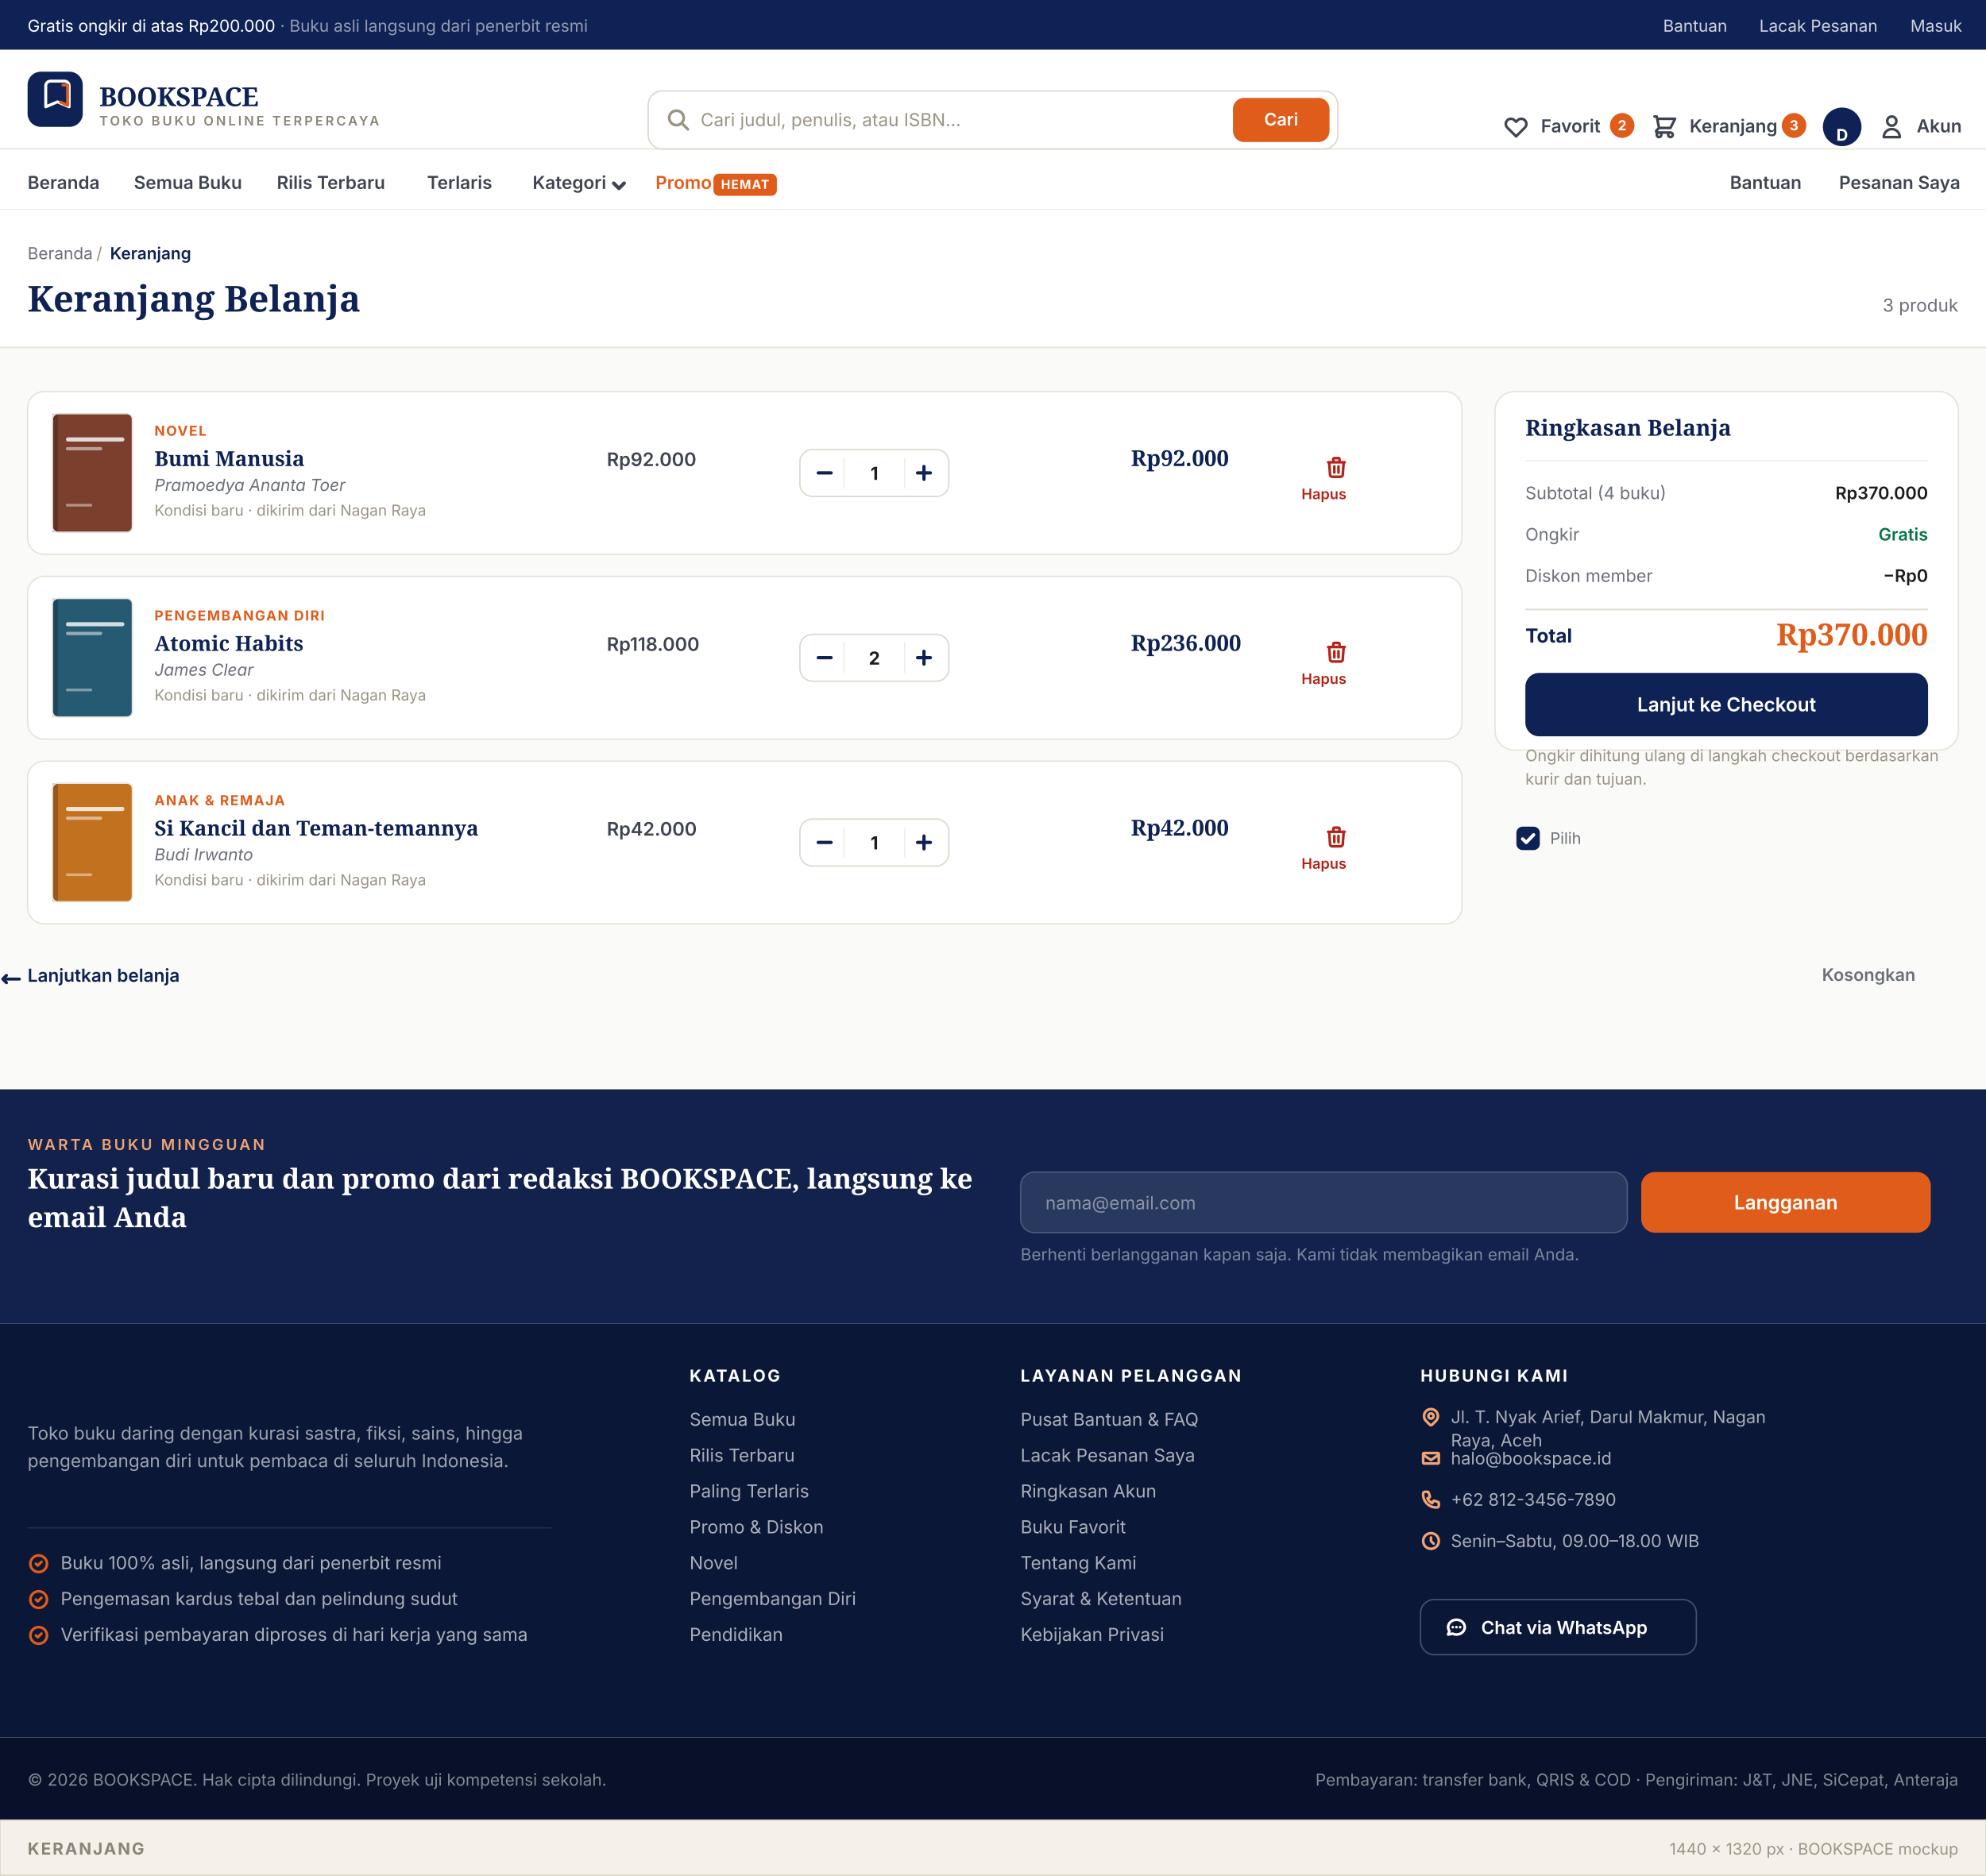
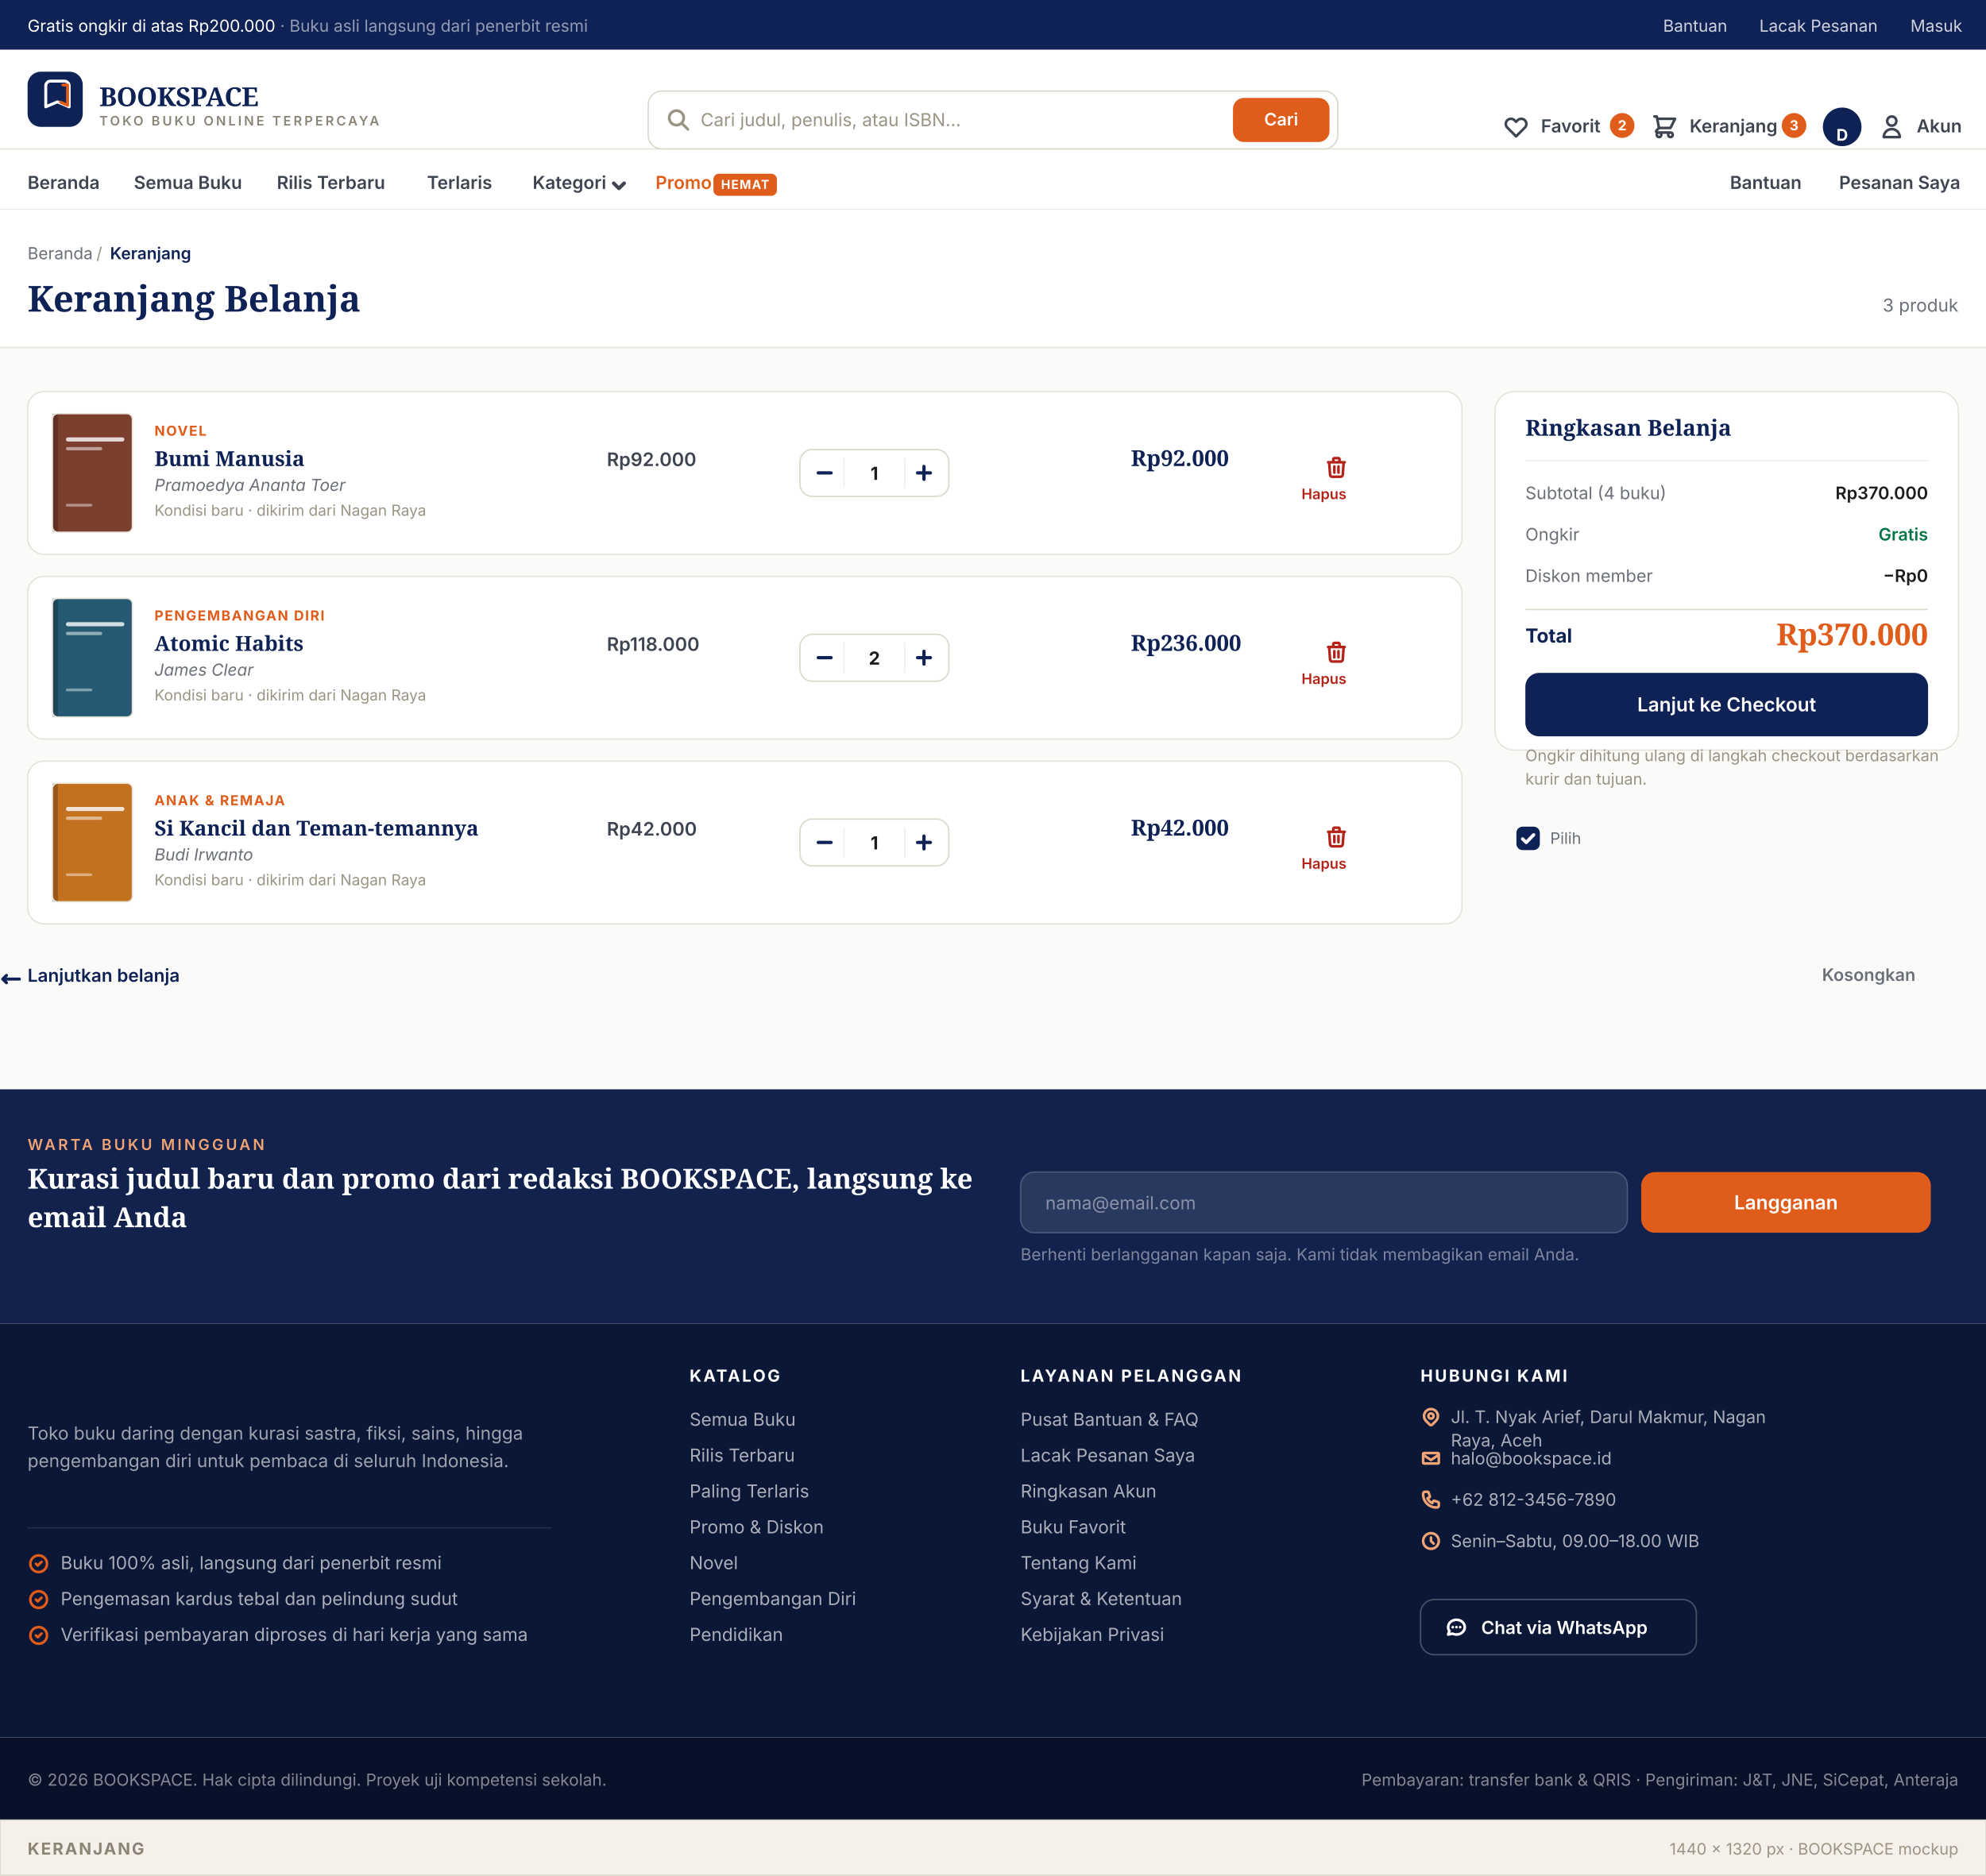
<svg xmlns="http://www.w3.org/2000/svg" id="04 Keranjang" width="1440" height="1360" viewBox="0 0 1440 1360">
  <rect x="0" y="0" width="1440" height="1320" rx="0" fill="#fafaf8" />
  <g>
    <rect x="0" y="0" width="1440" height="152" rx="0" fill="#ffffff" />
    <rect x="0" y="0" width="1440" height="36" rx="0" fill="#0f2255" />
    <text x="20" y="23" font-family="Inter, Helvetica, Arial, sans-serif" font-size="12" font-weight="400" text-anchor="start" fill="#ffffff">Gratis ongkir di atas Rp200.000</text>
    <text x="203.08" y="23" font-family="Inter, Helvetica, Arial, sans-serif" font-size="12" font-weight="400" text-anchor="start" fill="rgba(255,255,255,.55)">· Buku asli langsung dari penerbit resmi</text>
    <text x="1385.2" y="23" font-family="Inter, Helvetica, Arial, sans-serif" font-size="12" font-weight="400" text-anchor="start" fill="rgba(255,255,255,.8)">Masuk</text>
    <text x="1275.68" y="23" font-family="Inter, Helvetica, Arial, sans-serif" font-size="12" font-weight="400" text-anchor="start" fill="rgba(255,255,255,.8)">Lacak Pesanan</text>
    <text x="1205.88" y="23" font-family="Inter, Helvetica, Arial, sans-serif" font-size="12" font-weight="400" text-anchor="start" fill="rgba(255,255,255,.8)">Bantuan</text>
    <line x1="0" y1="108" x2="1440" y2="108" stroke="#e6e3db" stroke-width="1" />
    <rect x="20" y="52" width="40" height="40" rx="9.6" fill="#0f2255" />
    <path d="M6 5.5a3 3 0 013-3h9a3 3 0 013 3v13.5l-7.5-3.2L6 19V5.5z" fill="none" stroke="#ffffff" stroke-width="1.9" stroke-linecap="round" stroke-linejoin="round" transform="translate(26.4,56) scale(1.13)" />
    <path d="M17 5h3v13l-4.5-2" fill="none" stroke="#e05c1a" stroke-width="1.9" stroke-linecap="round" stroke-linejoin="round" transform="translate(26.4,56) scale(1.13)" />
    <text x="72" y="77" font-family="Lora, Georgia, serif" font-size="19" font-weight="700" letter-spacing="-0.3" text-anchor="start" fill="#0f2255">BOOKSPACE</text>
    <text x="72" y="91" font-family="Inter, Helvetica, Arial, sans-serif" font-size="9.5" font-weight="600" letter-spacing="1.7" text-anchor="start" fill="#8b8578">TOKO BUKU ONLINE TERPERCAYA</text>
    <rect x="470" y="66" width="500" height="42" rx="10" fill="#ffffff" stroke="#dcd8cd" stroke-width="1" />
    <g transform="translate(483,78) scale(0.75)">
      <path d="M21 21l-6-6m2-5a7 7 0 11-14 0 7 7 0 0114 0z" fill="none" stroke="#9a9484" stroke-width="2.67" stroke-linecap="round" stroke-linejoin="round" />
    </g>
    <text x="508" y="91.5" font-family="Inter, Helvetica, Arial, sans-serif" font-size="13" font-weight="400" text-anchor="start" fill="#9a9484">Cari judul, penulis, atau ISBN…</text>
    <rect x="894" y="71" width="70" height="32" rx="8" fill="#e05c1a" />
    <text x="929" y="91" font-family="Inter, Helvetica, Arial, sans-serif" font-size="12.5" font-weight="600" text-anchor="middle" fill="#ffffff">Cari</text>
    <g transform="translate(1361.73,82) scale(0.83)">
      <path d="M16 7a4 4 0 11-8 0 4 4 0 018 0zM12 14a7 7 0 00-7 7h14a7 7 0 00-7-7z" fill="none" stroke="#3f4451" stroke-width="2.28" stroke-linecap="round" stroke-linejoin="round" />
    </g>
    <text x="1389.73" y="96" font-family="Inter, Helvetica, Arial, sans-serif" font-size="13" font-weight="600" text-anchor="start" fill="#3f4451">Akun</text>
    <circle cx="1335.73" cy="92" r="14" fill="#0f2255" />
    <text x="1335.73" y="102.08" font-family="Inter, Helvetica, Arial, sans-serif" font-size="11.76" font-weight="700" text-anchor="middle" fill="#ffffff">D</text>
    <g transform="translate(1197.11,82) scale(0.83)">
      <path d="M3 3h2l.4 2M7 13h10l4-8H5.4M7 13L5.4 5M7 13l-2.293 2.293c-.63.63-.184 1.707.707 1.707H17m0 0a2 2 0 100 4 2 2 0 000-4zm-8 2a2 2 0 11-4 0 2 2 0 014 0z" fill="none" stroke="#3f4451" stroke-width="2.28" stroke-linecap="round" stroke-linejoin="round" />
    </g>
    <text x="1225.11" y="96" font-family="Inter, Helvetica, Arial, sans-serif" font-size="13" font-weight="600" text-anchor="start" fill="#3f4451">Keranjang</text>
    <rect x="1291.93" y="82" width="17.8" height="18" rx="9" fill="#e05c1a" />
    <text x="1300.83" y="94.5" font-family="Inter, Helvetica, Arial, sans-serif" font-size="10" font-weight="700" text-anchor="middle" fill="#ffffff">3</text>
    <g transform="translate(1089.32,82) scale(0.83)">
      <path d="M4.318 6.318a4.5 4.5 0 000 6.364L12 20.364l7.682-7.682a4.5 4.5 0 00-6.364-6.364L12 7.636l-1.318-1.318a4.5 4.5 0 00-6.364 0z" fill="none" stroke="#3f4451" stroke-width="2.28" stroke-linecap="round" stroke-linejoin="round" />
    </g>
    <text x="1117.32" y="96" font-family="Inter, Helvetica, Arial, sans-serif" font-size="13" font-weight="600" text-anchor="start" fill="#3f4451">Favorit</text>
    <rect x="1167.32" y="82" width="17.8" height="18" rx="9" fill="#e05c1a" />
    <text x="1176.22" y="94.5" font-family="Inter, Helvetica, Arial, sans-serif" font-size="10" font-weight="700" text-anchor="middle" fill="#ffffff">2</text>
    <line x1="0" y1="152" x2="1440" y2="152" stroke="#e6e3db" stroke-width="1" />
    <text x="20" y="137" font-family="Inter, Helvetica, Arial, sans-serif" font-size="13" font-weight="600" text-anchor="start" fill="#3f4451">Beranda</text>
    <text x="97.11" y="137" font-family="Inter, Helvetica, Arial, sans-serif" font-size="13" font-weight="600" text-anchor="start" fill="#3f4451">Semua Buku</text>
    <text x="200.73" y="137" font-family="Inter, Helvetica, Arial, sans-serif" font-size="13" font-weight="600" text-anchor="start" fill="#3f4451">Rilis Terbaru</text>
    <text x="309.59" y="137" font-family="Inter, Helvetica, Arial, sans-serif" font-size="13" font-weight="600" text-anchor="start" fill="#3f4451">Terlaris</text>
    <text x="386.16" y="137" font-family="Inter, Helvetica, Arial, sans-serif" font-size="13" font-weight="600" text-anchor="start" fill="#3f4451">Kategori</text>
    <g transform="translate(442.29,128) scale(0.54)">
      <path d="M19 9l-7 7-7-7" fill="none" stroke="#3f4451" stroke-width="4.8" stroke-linecap="round" stroke-linejoin="round" />
    </g>
    <text x="475.29" y="137" font-family="Inter, Helvetica, Arial, sans-serif" font-size="13" font-weight="600" text-anchor="start" fill="#e05c1a">Promo</text>
    <rect x="517.29" y="126" width="46" height="16" rx="4" fill="#e05c1a" />
    <text x="540.29" y="137" font-family="Inter, Helvetica, Arial, sans-serif" font-size="9" font-weight="700" letter-spacing="0.6" text-anchor="middle" fill="#ffffff">HEMAT</text>
    <text x="1333.48" y="137" font-family="Inter, Helvetica, Arial, sans-serif" font-size="13" font-weight="600" text-anchor="start" fill="#3f4451">Pesanan Saya</text>
    <text x="1254.37" y="137" font-family="Inter, Helvetica, Arial, sans-serif" font-size="13" font-weight="600" text-anchor="start" fill="#3f4451">Bantuan</text>
    <rect x="0" y="152" width="1440" height="100" rx="0" fill="#ffffff" />
    <line x1="0" y1="252" x2="1440" y2="252" stroke="#e6e3db" stroke-width="1" />
    <text x="20" y="188" font-family="Inter, Helvetica, Arial, sans-serif" font-size="12" font-weight="400" text-anchor="start" fill="#6b6f78">Beranda</text>
    <text x="69.8" y="188" font-family="Inter, Helvetica, Arial, sans-serif" font-size="12" font-weight="400" text-anchor="start" fill="#9a9484">/</text>
    <text x="79.8" y="188" font-family="Inter, Helvetica, Arial, sans-serif" font-size="12" font-weight="600" text-anchor="start" fill="#0f2255">Keranjang</text>
    <text x="20" y="226" font-family="Lora, Georgia, serif" font-size="26" font-weight="700" text-anchor="start" fill="#0f2255">Keranjang Belanja</text>
    <text x="1420" y="226" font-family="Inter, Helvetica, Arial, sans-serif" font-size="13" font-weight="400" text-anchor="end" fill="#6b6f78">3 produk</text>
    <rect x="20" y="284" width="1040" height="118" rx="12" fill="#ffffff" stroke="#e6e3db" stroke-width="1" />
    <rect x="38" y="300" width="58" height="86" rx="4" fill="#7b3f2e" />
    <rect x="38" y="300" width="4" height="86" rx="0" fill="rgba(0,0,0,.22)" />
    <rect x="47.8" y="317.2" width="42.4" height="3" rx="1.5" fill="rgba(255,255,255,.8)" />
    <rect x="47.8" y="324.2" width="26.29" height="2.4" rx="1.2" fill="rgba(255,255,255,.5)" />
    <rect x="47.8" y="365.36" width="19.08" height="2" rx="1" fill="rgba(255,255,255,.42)" />
    <rect x="38" y="300" width="58" height="86" rx="4" fill="none" stroke="#e6e3db" stroke-width="1" />
    <text x="112" y="316" font-family="Inter, Helvetica, Arial, sans-serif" font-size="10" font-weight="700" letter-spacing="0.9" text-anchor="start" fill="#e05c1a">NOVEL</text>
    <text x="112" y="338" font-family="Lora, Georgia, serif" font-size="15" font-weight="700" text-anchor="start" fill="#0f2255">Bumi Manusia</text>
    <text x="112" y="356" font-family="Inter, Helvetica, Arial, sans-serif" font-size="12" font-weight="400" font-style="italic" text-anchor="start" fill="#6b6f78">Pramoedya Ananta Toer</text>
    <text x="112" y="374" font-family="Inter, Helvetica, Arial, sans-serif" font-size="11" font-weight="400" text-anchor="start" fill="#9a9484">Kondisi baru · dikirim dari Nagan Raya</text>
    <text x="440" y="338" font-family="Inter, Helvetica, Arial, sans-serif" font-size="13.5" font-weight="600" text-anchor="start" fill="#3f4451">Rp92.000</text>
    <rect x="580" y="326" width="108" height="34" rx="9" fill="#ffffff" stroke="#dcd8cd" stroke-width="1" />
    <line x1="612" y1="332" x2="612" y2="354" stroke="#f0eee6" stroke-width="1" />
    <line x1="656" y1="332" x2="656" y2="354" stroke="#f0eee6" stroke-width="1" />
    <g transform="translate(591,336) scale(0.58)">
      <path d="M20 12H4" fill="none" stroke="#0f2255" stroke-width="4.11" stroke-linecap="round" stroke-linejoin="round" />
    </g>
    <text x="634" y="348" font-family="Inter, Helvetica, Arial, sans-serif" font-size="13" font-weight="700" text-anchor="middle" fill="#1c1c1c">1</text>
    <g transform="translate(663,336) scale(0.58)">
      <path d="M12 4v16m8-8H4" fill="none" stroke="#0f2255" stroke-width="4.11" stroke-linecap="round" stroke-linejoin="round" />
    </g>
    <text x="820" y="338" font-family="Lora, Georgia, serif" font-size="16" font-weight="700" text-anchor="start" fill="#0f2255">Rp92.000</text>
    <g transform="translate(960,330) scale(0.75)">
      <path d="M19 7l-.867 12.142A2 2 0 0116.138 21H7.862a2 2 0 01-1.995-1.858L5 7m5 4v6m4-6v6m1-10V4a1 1 0 00-1-1h-4a1 1 0 00-1 1v3M4 7h16" fill="none" stroke="#b42318" stroke-width="2.53" stroke-linecap="round" stroke-linejoin="round" />
    </g>
    <text x="960" y="362" font-family="Inter, Helvetica, Arial, sans-serif" font-size="10.5" font-weight="600" text-anchor="middle" fill="#b42318">Hapus</text>
    <rect x="1100" y="332" width="16" height="16" rx="4" fill="#0f2255" stroke="#0f2255" stroke-width="1" />
    <path d="M4 8.4l2.6 2.6L12 5.4" fill="none" stroke="#ffffff" stroke-width="2.4" stroke-linecap="round" stroke-linejoin="round" transform="translate(1100,332) scale(1)" />
    <text x="1125" y="344.5" font-family="Inter, Helvetica, Arial, sans-serif" font-size="12.5" font-weight="400" text-anchor="start" fill="#3f4451" />
    <text x="1124" y="344" font-family="Inter, Helvetica, Arial, sans-serif" font-size="11.5" font-weight="400" text-anchor="start" fill="#6b6f78">Pilih</text>
    <rect x="20" y="418" width="1040" height="118" rx="12" fill="#ffffff" stroke="#e6e3db" stroke-width="1" />
    <rect x="38" y="434" width="58" height="86" rx="4" fill="#255a72" />
    <rect x="38" y="434" width="4" height="86" rx="0" fill="rgba(0,0,0,.22)" />
    <rect x="47.8" y="451.2" width="42.4" height="3" rx="1.5" fill="rgba(255,255,255,.8)" />
    <rect x="47.8" y="458.2" width="26.29" height="2.4" rx="1.2" fill="rgba(255,255,255,.5)" />
    <rect x="47.8" y="499.36" width="19.08" height="2" rx="1" fill="rgba(255,255,255,.42)" />
    <rect x="38" y="434" width="58" height="86" rx="4" fill="none" stroke="#e6e3db" stroke-width="1" />
    <text x="112" y="450" font-family="Inter, Helvetica, Arial, sans-serif" font-size="10" font-weight="700" letter-spacing="0.9" text-anchor="start" fill="#e05c1a">PENGEMBANGAN DIRI</text>
    <text x="112" y="472" font-family="Lora, Georgia, serif" font-size="15" font-weight="700" text-anchor="start" fill="#0f2255">Atomic Habits</text>
    <text x="112" y="490" font-family="Inter, Helvetica, Arial, sans-serif" font-size="12" font-weight="400" font-style="italic" text-anchor="start" fill="#6b6f78">James Clear</text>
    <text x="112" y="508" font-family="Inter, Helvetica, Arial, sans-serif" font-size="11" font-weight="400" text-anchor="start" fill="#9a9484">Kondisi baru · dikirim dari Nagan Raya</text>
    <text x="440" y="472" font-family="Inter, Helvetica, Arial, sans-serif" font-size="13.5" font-weight="600" text-anchor="start" fill="#3f4451">Rp118.000</text>
    <rect x="580" y="460" width="108" height="34" rx="9" fill="#ffffff" stroke="#dcd8cd" stroke-width="1" />
    <line x1="612" y1="466" x2="612" y2="488" stroke="#f0eee6" stroke-width="1" />
    <line x1="656" y1="466" x2="656" y2="488" stroke="#f0eee6" stroke-width="1" />
    <g transform="translate(591,470) scale(0.58)">
      <path d="M20 12H4" fill="none" stroke="#0f2255" stroke-width="4.11" stroke-linecap="round" stroke-linejoin="round" />
    </g>
    <text x="634" y="482" font-family="Inter, Helvetica, Arial, sans-serif" font-size="13" font-weight="700" text-anchor="middle" fill="#1c1c1c">2</text>
    <g transform="translate(663,470) scale(0.58)">
      <path d="M12 4v16m8-8H4" fill="none" stroke="#0f2255" stroke-width="4.11" stroke-linecap="round" stroke-linejoin="round" />
    </g>
    <text x="820" y="472" font-family="Lora, Georgia, serif" font-size="16" font-weight="700" text-anchor="start" fill="#0f2255">Rp236.000</text>
    <g transform="translate(960,464) scale(0.75)">
      <path d="M19 7l-.867 12.142A2 2 0 0116.138 21H7.862a2 2 0 01-1.995-1.858L5 7m5 4v6m4-6v6m1-10V4a1 1 0 00-1-1h-4a1 1 0 00-1 1v3M4 7h16" fill="none" stroke="#b42318" stroke-width="2.53" stroke-linecap="round" stroke-linejoin="round" />
    </g>
    <text x="960" y="496" font-family="Inter, Helvetica, Arial, sans-serif" font-size="10.5" font-weight="600" text-anchor="middle" fill="#b42318">Hapus</text>
    <rect x="1100" y="466" width="16" height="16" rx="4" fill="#0f2255" stroke="#0f2255" stroke-width="1" />
    <path d="M4 8.4l2.6 2.6L12 5.4" fill="none" stroke="#ffffff" stroke-width="2.4" stroke-linecap="round" stroke-linejoin="round" transform="translate(1100,466) scale(1)" />
    <text x="1125" y="478.5" font-family="Inter, Helvetica, Arial, sans-serif" font-size="12.5" font-weight="400" text-anchor="start" fill="#3f4451" />
    <text x="1124" y="478" font-family="Inter, Helvetica, Arial, sans-serif" font-size="11.5" font-weight="400" text-anchor="start" fill="#6b6f78">Pilih</text>
    <rect x="20" y="552" width="1040" height="118" rx="12" fill="#ffffff" stroke="#e6e3db" stroke-width="1" />
    <rect x="38" y="568" width="58" height="86" rx="4" fill="#c2711f" />
    <rect x="38" y="568" width="4" height="86" rx="0" fill="rgba(0,0,0,.22)" />
    <rect x="47.8" y="585.2" width="42.4" height="3" rx="1.5" fill="rgba(255,255,255,.8)" />
    <rect x="47.8" y="592.2" width="26.29" height="2.4" rx="1.2" fill="rgba(255,255,255,.5)" />
    <rect x="47.8" y="633.36" width="19.08" height="2" rx="1" fill="rgba(255,255,255,.42)" />
    <rect x="38" y="568" width="58" height="86" rx="4" fill="none" stroke="#e6e3db" stroke-width="1" />
    <text x="112" y="584" font-family="Inter, Helvetica, Arial, sans-serif" font-size="10" font-weight="700" letter-spacing="0.9" text-anchor="start" fill="#e05c1a">ANAK &amp; REMAJA</text>
    <text x="112" y="606" font-family="Lora, Georgia, serif" font-size="15" font-weight="700" text-anchor="start" fill="#0f2255">Si Kancil dan Teman-temannya</text>
    <text x="112" y="624" font-family="Inter, Helvetica, Arial, sans-serif" font-size="12" font-weight="400" font-style="italic" text-anchor="start" fill="#6b6f78">Budi Irwanto</text>
    <text x="112" y="642" font-family="Inter, Helvetica, Arial, sans-serif" font-size="11" font-weight="400" text-anchor="start" fill="#9a9484">Kondisi baru · dikirim dari Nagan Raya</text>
    <text x="440" y="606" font-family="Inter, Helvetica, Arial, sans-serif" font-size="13.5" font-weight="600" text-anchor="start" fill="#3f4451">Rp42.000</text>
    <rect x="580" y="594" width="108" height="34" rx="9" fill="#ffffff" stroke="#dcd8cd" stroke-width="1" />
    <line x1="612" y1="600" x2="612" y2="622" stroke="#f0eee6" stroke-width="1" />
    <line x1="656" y1="600" x2="656" y2="622" stroke="#f0eee6" stroke-width="1" />
    <g transform="translate(591,604) scale(0.58)">
      <path d="M20 12H4" fill="none" stroke="#0f2255" stroke-width="4.11" stroke-linecap="round" stroke-linejoin="round" />
    </g>
    <text x="634" y="616" font-family="Inter, Helvetica, Arial, sans-serif" font-size="13" font-weight="700" text-anchor="middle" fill="#1c1c1c">1</text>
    <g transform="translate(663,604) scale(0.58)">
      <path d="M12 4v16m8-8H4" fill="none" stroke="#0f2255" stroke-width="4.11" stroke-linecap="round" stroke-linejoin="round" />
    </g>
    <text x="820" y="606" font-family="Lora, Georgia, serif" font-size="16" font-weight="700" text-anchor="start" fill="#0f2255">Rp42.000</text>
    <g transform="translate(960,598) scale(0.75)">
      <path d="M19 7l-.867 12.142A2 2 0 0116.138 21H7.862a2 2 0 01-1.995-1.858L5 7m5 4v6m4-6v6m1-10V4a1 1 0 00-1-1h-4a1 1 0 00-1 1v3M4 7h16" fill="none" stroke="#b42318" stroke-width="2.53" stroke-linecap="round" stroke-linejoin="round" />
    </g>
    <text x="960" y="630" font-family="Inter, Helvetica, Arial, sans-serif" font-size="10.5" font-weight="600" text-anchor="middle" fill="#b42318">Hapus</text>
    <rect x="1100" y="600" width="16" height="16" rx="4" fill="#0f2255" stroke="#0f2255" stroke-width="1" />
    <path d="M4 8.4l2.6 2.6L12 5.4" fill="none" stroke="#ffffff" stroke-width="2.4" stroke-linecap="round" stroke-linejoin="round" transform="translate(1100,600) scale(1)" />
    <text x="1125" y="612.5" font-family="Inter, Helvetica, Arial, sans-serif" font-size="12.5" font-weight="400" text-anchor="start" fill="#3f4451" />
    <text x="1124" y="612" font-family="Inter, Helvetica, Arial, sans-serif" font-size="11.5" font-weight="400" text-anchor="start" fill="#6b6f78">Pilih</text>
    <text x="20" y="712" font-family="Inter, Helvetica, Arial, sans-serif" font-size="13" font-weight="600" text-anchor="start" fill="#0f2255">Lanjutkan belanja</text>
    <g transform="translate(0,702) scale(0.67)">
      <path d="M7 8l-4 4m0 0l4 4M3 12h18" fill="none" stroke="#0f2255" stroke-width="3.3" stroke-linecap="round" stroke-linejoin="round" />
    </g>
    <rect x="1290" y="690" width="130" height="34" rx="10" fill="none" />
    <text x="1355" y="711.38" font-family="Inter, Helvetica, Arial, sans-serif" font-size="12.5" font-weight="600" text-anchor="middle" fill="#6b6f78">Kosongkan</text>
    <rect x="1084" y="284" width="336" height="260" rx="14" fill="#ffffff" stroke="#e6e3db" stroke-width="1" />
    <text x="1106" y="316" font-family="Lora, Georgia, serif" font-size="16" font-weight="700" text-anchor="start" fill="#0f2255">Ringkasan Belanja</text>
    <line x1="1106" y1="334" x2="1398" y2="334" stroke="#f0eee6" stroke-width="1" />
    <text x="1106" y="362" font-family="Inter, Helvetica, Arial, sans-serif" font-size="12.5" font-weight="400" text-anchor="start" fill="#6b6f78">Subtotal (4 buku)</text>
    <text x="1398" y="362" font-family="Inter, Helvetica, Arial, sans-serif" font-size="12.5" font-weight="600" text-anchor="end" fill="#1c1c1c">Rp370.000</text>
    <text x="1106" y="392" font-family="Inter, Helvetica, Arial, sans-serif" font-size="12.5" font-weight="400" text-anchor="start" fill="#6b6f78">Ongkir</text>
    <text x="1398" y="392" font-family="Inter, Helvetica, Arial, sans-serif" font-size="12.5" font-weight="600" text-anchor="end" fill="#067647">Gratis</text>
    <text x="1106" y="422" font-family="Inter, Helvetica, Arial, sans-serif" font-size="12.5" font-weight="400" text-anchor="start" fill="#6b6f78">Diskon member</text>
    <text x="1398" y="422" font-family="Inter, Helvetica, Arial, sans-serif" font-size="12.5" font-weight="600" text-anchor="end" fill="#1c1c1c">−Rp0</text>
    <line x1="1106" y1="442" x2="1398" y2="442" stroke="#dcd8cd" stroke-width="1" />
    <text x="1106" y="466" font-family="Inter, Helvetica, Arial, sans-serif" font-size="14" font-weight="700" text-anchor="start" fill="#0f2255">Total</text>
    <text x="1398" y="468" font-family="Lora, Georgia, serif" font-size="22" font-weight="700" text-anchor="end" fill="#e05c1a">Rp370.000</text>
    <rect x="1106" y="488" width="292" height="46" rx="10" fill="#0f2255" />
    <text x="1252" y="515.9" font-family="Inter, Helvetica, Arial, sans-serif" font-size="14" font-weight="600" text-anchor="middle" fill="#ffffff">Lanjut ke Checkout</text>
    <text x="1106" y="552" font-family="Inter, Helvetica, Arial, sans-serif" font-size="11.5" font-weight="400" text-anchor="start" fill="#9a9484">Ongkir dihitung ulang di langkah checkout berdasarkan</text>
    <text x="1106" y="569" font-family="Inter, Helvetica, Arial, sans-serif" font-size="11.5" font-weight="400" text-anchor="start" fill="#9a9484">kurir dan tujuan.</text>
    <rect x="0" y="790" width="1440" height="170" rx="0" fill="#12224d" />
    <text x="20" y="834" font-family="Inter, Helvetica, Arial, sans-serif" font-size="11" font-weight="600" letter-spacing="1.82" text-anchor="start" fill="#f0a473">WARTA BUKU MINGGUAN</text>
    <text x="20" y="862" font-family="Lora, Georgia, serif" font-size="20" font-weight="700" text-anchor="start" fill="#ffffff">Kurasi judul baru dan promo dari redaksi BOOKSPACE, langsung ke</text>
    <text x="20" y="890" font-family="Lora, Georgia, serif" font-size="20" font-weight="700" text-anchor="start" fill="#ffffff">email Anda</text>
    <rect x="740" y="850" width="440" height="44" rx="10" fill="rgba(255,255,255,.1)" stroke="rgba(255,255,255,.2)" stroke-width="1" />
    <text x="758" y="877" font-family="Inter, Helvetica, Arial, sans-serif" font-size="13" font-weight="400" text-anchor="start" fill="rgba(255,255,255,.45)">nama@email.com</text>
    <rect x="1190" y="850" width="210" height="44" rx="10" fill="#e05c1a" />
    <text x="1295" y="877" font-family="Inter, Helvetica, Arial, sans-serif" font-size="14" font-weight="600" text-anchor="middle" fill="#ffffff">Langganan</text>
    <text x="740" y="914" font-family="Inter, Helvetica, Arial, sans-serif" font-size="12" font-weight="400" text-anchor="start" fill="rgba(255,255,255,.45)">Berhenti berlangganan kapan saja. Kami tidak membagikan email Anda.</text>
    <rect x="0" y="960" width="1440" height="300" rx="0" fill="#0b1736" />[object Object]<text x="20" y="1044" font-family="Inter, Helvetica, Arial, sans-serif" font-size="13" font-weight="400" text-anchor="start" fill="rgba(255,255,255,.6)">Toko buku daring dengan kurasi sastra, fiksi, sains, hingga</text>
    <text x="20" y="1064" font-family="Inter, Helvetica, Arial, sans-serif" font-size="13" font-weight="400" text-anchor="start" fill="rgba(255,255,255,.6)">pengembangan diri untuk pembaca di seluruh Indonesia.</text>
    <line x1="20" y1="1108" x2="400" y2="1108" stroke="rgba(255,255,255,.1)" stroke-width="1" />
    <g transform="translate(20,1126) scale(0.67)">
      <path d="M9 12l2 2 4-4m6 2a9 9 0 11-18 0 9 9 0 0118 0z" fill="none" stroke="#e05c1a" stroke-width="2.85" stroke-linecap="round" stroke-linejoin="round" />
    </g>
    <text x="44" y="1138" font-family="Inter, Helvetica, Arial, sans-serif" font-size="13" font-weight="400" text-anchor="start" fill="rgba(255,255,255,.65)">Buku 100% asli, langsung dari penerbit resmi</text>
    <g transform="translate(20,1152) scale(0.67)">
      <path d="M9 12l2 2 4-4m6 2a9 9 0 11-18 0 9 9 0 0118 0z" fill="none" stroke="#e05c1a" stroke-width="2.85" stroke-linecap="round" stroke-linejoin="round" />
    </g>
    <text x="44" y="1164" font-family="Inter, Helvetica, Arial, sans-serif" font-size="13" font-weight="400" text-anchor="start" fill="rgba(255,255,255,.65)">Pengemasan kardus tebal dan pelindung sudut</text>
    <g transform="translate(20,1178) scale(0.67)">
      <path d="M9 12l2 2 4-4m6 2a9 9 0 11-18 0 9 9 0 0118 0z" fill="none" stroke="#e05c1a" stroke-width="2.85" stroke-linecap="round" stroke-linejoin="round" />
    </g>
    <text x="44" y="1190" font-family="Inter, Helvetica, Arial, sans-serif" font-size="13" font-weight="400" text-anchor="start" fill="rgba(255,255,255,.65)">Verifikasi pembayaran diproses di hari kerja yang sama</text>
    <text x="500" y="1002" font-family="Inter, Helvetica, Arial, sans-serif" font-size="12" font-weight="700" letter-spacing="1.4" text-anchor="start" fill="#ffffff">KATALOG</text>
    <text x="500" y="1034" font-family="Inter, Helvetica, Arial, sans-serif" font-size="13" font-weight="400" text-anchor="start" fill="rgba(255,255,255,.65)">Semua Buku</text>
    <text x="500" y="1060" font-family="Inter, Helvetica, Arial, sans-serif" font-size="13" font-weight="400" text-anchor="start" fill="rgba(255,255,255,.65)">Rilis Terbaru</text>
    <text x="500" y="1086" font-family="Inter, Helvetica, Arial, sans-serif" font-size="13" font-weight="400" text-anchor="start" fill="rgba(255,255,255,.65)">Paling Terlaris</text>
    <text x="500" y="1112" font-family="Inter, Helvetica, Arial, sans-serif" font-size="13" font-weight="400" text-anchor="start" fill="rgba(255,255,255,.65)">Promo &amp; Diskon</text>
    <text x="500" y="1138" font-family="Inter, Helvetica, Arial, sans-serif" font-size="13" font-weight="400" text-anchor="start" fill="rgba(255,255,255,.65)">Novel</text>
    <text x="500" y="1164" font-family="Inter, Helvetica, Arial, sans-serif" font-size="13" font-weight="400" text-anchor="start" fill="rgba(255,255,255,.65)">Pengembangan Diri</text>
    <text x="500" y="1190" font-family="Inter, Helvetica, Arial, sans-serif" font-size="13" font-weight="400" text-anchor="start" fill="rgba(255,255,255,.65)">Pendidikan</text>
    <text x="740" y="1002" font-family="Inter, Helvetica, Arial, sans-serif" font-size="12" font-weight="700" letter-spacing="1.4" text-anchor="start" fill="#ffffff">LAYANAN PELANGGAN</text>
    <text x="740" y="1034" font-family="Inter, Helvetica, Arial, sans-serif" font-size="13" font-weight="400" text-anchor="start" fill="rgba(255,255,255,.65)">Pusat Bantuan &amp; FAQ</text>
    <text x="740" y="1060" font-family="Inter, Helvetica, Arial, sans-serif" font-size="13" font-weight="400" text-anchor="start" fill="rgba(255,255,255,.65)">Lacak Pesanan Saya</text>
    <text x="740" y="1086" font-family="Inter, Helvetica, Arial, sans-serif" font-size="13" font-weight="400" text-anchor="start" fill="rgba(255,255,255,.65)">Ringkasan Akun</text>
    <text x="740" y="1112" font-family="Inter, Helvetica, Arial, sans-serif" font-size="13" font-weight="400" text-anchor="start" fill="rgba(255,255,255,.65)">Buku Favorit</text>
    <text x="740" y="1138" font-family="Inter, Helvetica, Arial, sans-serif" font-size="13" font-weight="400" text-anchor="start" fill="rgba(255,255,255,.65)">Tentang Kami</text>
    <text x="740" y="1164" font-family="Inter, Helvetica, Arial, sans-serif" font-size="13" font-weight="400" text-anchor="start" fill="rgba(255,255,255,.65)">Syarat &amp; Ketentuan</text>
    <text x="740" y="1190" font-family="Inter, Helvetica, Arial, sans-serif" font-size="13" font-weight="400" text-anchor="start" fill="rgba(255,255,255,.65)">Kebijakan Privasi</text>
    <text x="1030" y="1002" font-family="Inter, Helvetica, Arial, sans-serif" font-size="12" font-weight="700" letter-spacing="1.4" text-anchor="start" fill="#ffffff">HUBUNGI KAMI</text>
    <g transform="translate(1030,1020) scale(0.63)">
      <path d="M17.657 16.657L13.414 20.9a1.998 1.998 0 01-2.827 0l-4.244-4.243a8 8 0 1111.314 0zM15 11a3 3 0 11-6 0 3 3 0 016 0z" fill="none" stroke="#f0a473" stroke-width="3.04" stroke-linecap="round" stroke-linejoin="round" />
    </g>
    <text x="1052" y="1032" font-family="Inter, Helvetica, Arial, sans-serif" font-size="12.5" font-weight="400" text-anchor="start" fill="rgba(255,255,255,.65)">Jl. T. Nyak Arief, Darul Makmur, Nagan</text>
    <text x="1052" y="1049" font-family="Inter, Helvetica, Arial, sans-serif" font-size="12.5" font-weight="400" text-anchor="start" fill="rgba(255,255,255,.65)">Raya, Aceh</text>
    <g transform="translate(1030,1050) scale(0.63)">
      <path d="M3 8l9 6 9-6M4 6h16a1 1 0 011 1v10a1 1 0 01-1 1H4a1 1 0 01-1-1V7a1 1 0 011-1z" fill="none" stroke="#f0a473" stroke-width="3.04" stroke-linecap="round" stroke-linejoin="round" />
    </g>
    <text x="1052" y="1062" font-family="Inter, Helvetica, Arial, sans-serif" font-size="12.5" font-weight="400" text-anchor="start" fill="rgba(255,255,255,.65)">halo@bookspace.id</text>
    <g transform="translate(1030,1080) scale(0.63)">
      <path d="M3 5a2 2 0 012-2h3.28a1 1 0 01.948.684l1.498 4.493a1 1 0 01-.502 1.21l-2.257 1.13a11.042 11.042 0 005.516 5.516l1.13-2.257a1 1 0 011.21-.502l4.493 1.498a1 1 0 01.684.949V19a2 2 0 01-2 2h-1C9.716 21 3 14.284 3 6V5z" fill="none" stroke="#f0a473" stroke-width="3.04" stroke-linecap="round" stroke-linejoin="round" />
    </g>
    <text x="1052" y="1092" font-family="Inter, Helvetica, Arial, sans-serif" font-size="12.5" font-weight="400" text-anchor="start" fill="rgba(255,255,255,.65)">+62 812-3456-7890</text>
    <g transform="translate(1030,1110) scale(0.63)">
      <path d="M12 8v4l3 3m6-3a9 9 0 11-18 0 9 9 0 0118 0z" fill="none" stroke="#f0a473" stroke-width="3.04" stroke-linecap="round" stroke-linejoin="round" />
    </g>
    <text x="1052" y="1122" font-family="Inter, Helvetica, Arial, sans-serif" font-size="12.5" font-weight="400" text-anchor="start" fill="rgba(255,255,255,.65)">Senin–Sabtu, 09.00–18.00 WIB</text>
    <rect x="1030" y="1160" width="200" height="40" rx="10" fill="none" stroke="rgba(255,255,255,.25)" stroke-width="1" />
    <g transform="translate(1048,1172) scale(0.67)">
      <path d="M8 12h.01M12 12h.01M16 12h.01M21 12c0 4.418-4.03 8-9 8a9.863 9.863 0 01-4.255-.949L3 20l1.395-3.72C3.512 15.042 3 13.574 3 12c0-4.418 4.03-8 9-8s9 3.582 9 8z" fill="none" stroke="#ffffff" stroke-width="2.85" stroke-linecap="round" stroke-linejoin="round" />
    </g>
    <text x="1074" y="1185" font-family="Inter, Helvetica, Arial, sans-serif" font-size="13" font-weight="600" text-anchor="start" fill="#ffffff">Chat via WhatsApp</text>
    <rect x="0" y="1260" width="1440" height="60" rx="0" fill="#081129" />
    <text x="20" y="1295" font-family="Inter, Helvetica, Arial, sans-serif" font-size="12" font-weight="400" text-anchor="start" fill="rgba(255,255,255,.5)">© 2026 BOOKSPACE. Hak cipta dilindungi. Proyek uji kompetensi sekolah.</text>
-     <text x="1420" y="1295" font-family="Inter, Helvetica, Arial, sans-serif" font-size="12" font-weight="400" text-anchor="end" fill="rgba(255,255,255,.5)">Pembayaran: transfer bank, QRIS &amp; COD · Pengiriman: J&amp;T, JNE, SiCepat, Anteraja</text>
+     <text x="1420" y="1295" font-family="Inter, Helvetica, Arial, sans-serif" font-size="12" font-weight="400" text-anchor="end" fill="rgba(255,255,255,.5)">Pembayaran: transfer bank &amp; QRIS · Pengiriman: J&amp;T, JNE, SiCepat, Anteraja</text>
  </g>
  <rect x="0" y="1320" width="1440" height="40" rx="0" fill="#f5f1ea" stroke="#dcd8cd" stroke-width="1" />
  <text x="20" y="1345" font-family="Inter, Helvetica, Arial, sans-serif" font-size="12" font-weight="700" letter-spacing="1.1" text-anchor="start" fill="#8b8578">KERANJANG</text>
  <text x="1420" y="1345" font-family="Inter, Helvetica, Arial, sans-serif" font-size="11.5" font-weight="400" text-anchor="end" fill="#9a9484">1440 × 1320 px · BOOKSPACE mockup</text>
</svg>
